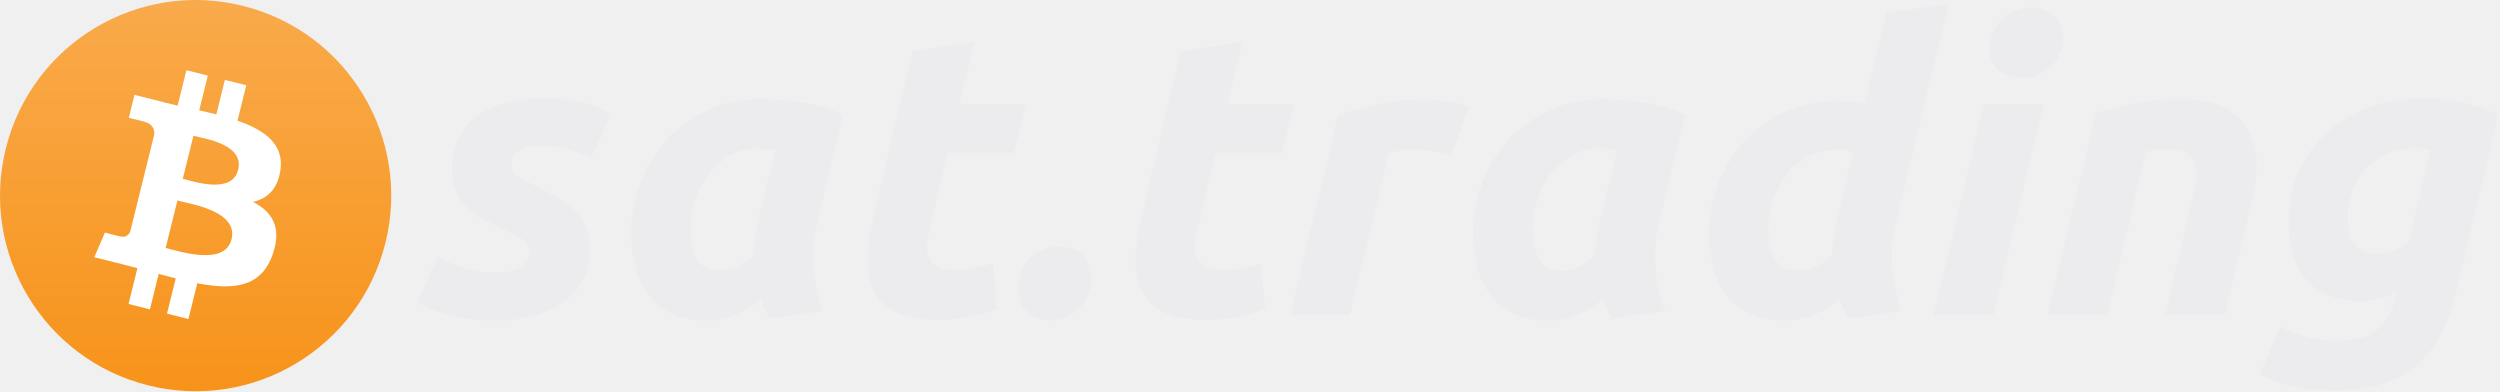
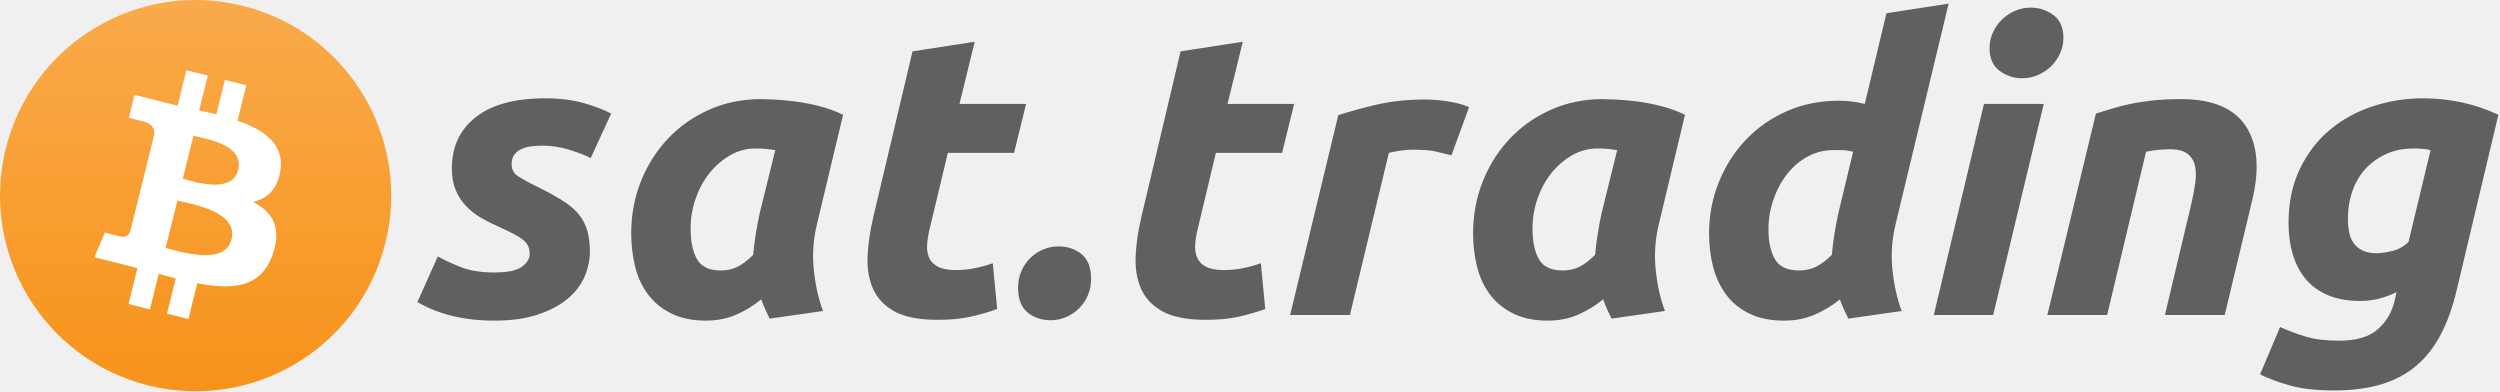
<svg xmlns="http://www.w3.org/2000/svg" width="1246px" height="195px" viewBox="0 0 1246 195" version="1.1">
  <defs>
    <linearGradient x1="0%" y1="0%" x2="0%" y2="100%" id="linearGradient-1">
      <stop stop-color="#F9AA4B" offset="0%" />
      <stop stop-color="#F7931A" offset="100%" />
    </linearGradient>
  </defs>
  <g id="Page-1" stroke="none" stroke-width="1" fill="none" fill-rule="evenodd">
-     <g id="v3.1" transform="translate(-103, -592)" fill-rule="nonzero">
-       <g id="Group" transform="translate(103, 592)">
-         <path d="M246.4,159.8 C254.8,159.8 262,158.8 268,156.8 C274,154.8 278.933,152.2 282.8,149 C286.667,145.8 289.5,142.133 291.3,138 C293.1,133.867 294,129.667 294,125.4 C294,121.267 293.533,117.667 292.6,114.6 C291.667,111.533 290.167,108.8 288.1,106.4 C286.033,104 283.267,101.733 279.8,99.6 C276.333,97.467 272,95.133 266.8,92.6 C263.067,90.733 260.167,89.133 258.1,87.8 C256.033,86.467 255,84.467 255,81.8 C255,79.8 255.467,78.2 256.4,77 C257.333,75.8 258.567,74.867 260.1,74.2 C261.633,73.533 263.3,73.1 265.1,72.9 C266.9,72.7 268.733,72.6 270.6,72.6 C274.867,72.6 279.2,73.267 283.6,74.6 C288,75.933 291.6,77.333 294.4,78.8 L294.4,78.8 L304.6,56.6 C301.133,54.733 296.6,53 291,51.4 C285.4,49.8 279,49 271.8,49 C256.6,49 245.033,52.133 237.1,58.4 C229.167,64.667 225.2,73.2 225.2,84 C225.2,88.133 225.833,91.7 227.1,94.7 C228.367,97.7 230.1,100.367 232.3,102.7 C234.5,105.033 237.067,107.033 240,108.7 C242.933,110.367 246.067,111.933 249.4,113.4 C252.333,114.733 254.733,115.9 256.6,116.9 C258.467,117.9 259.933,118.867 261,119.8 C262.067,120.733 262.833,121.733 263.3,122.8 C263.767,123.867 264,125.133 264,126.6 C264,128.867 262.733,130.967 260.2,132.9 C257.667,134.833 253,135.8 246.2,135.8 C239.4,135.8 233.6,134.8 228.8,132.8 C224,130.8 220.467,129.133 218.2,127.8 L218.2,127.8 L208,150.6 C209.2,151.267 210.9,152.133 213.1,153.2 C215.3,154.267 218,155.3 221.2,156.3 C224.4,157.3 228.1,158.133 232.3,158.8 C236.5,159.467 241.2,159.8 246.4,159.8 Z M351.8,159.8 C357.4,159.8 362.467,158.8 367,156.8 C371.533,154.8 375.667,152.267 379.4,149.2 C380.067,151.067 380.733,152.733 381.4,154.2 C382.067,155.667 382.8,157.2 383.6,158.8 L383.6,158.8 L410.2,155 C407.933,149 406.4,142.167 405.6,134.5 C404.8,126.833 405.333,119.2 407.2,111.6 L407.2,111.6 L420.2,57.2 C416.333,55.333 412.267,53.867 408,52.8 C403.733,51.733 399.667,50.967 395.8,50.5 C391.933,50.033 388.5,49.733 385.5,49.6 C382.5,49.467 380.4,49.4 379.2,49.4 C370,49.4 361.467,51.133 353.6,54.6 C345.733,58.067 338.9,62.833 333.1,68.9 C327.3,74.967 322.767,82.067 319.5,90.2 C316.233,98.333 314.6,107 314.6,116.2 C314.6,122.2 315.267,127.833 316.6,133.1 C317.933,138.367 320.1,142.967 323.1,146.9 C326.1,150.833 329.967,153.967 334.7,156.3 C339.433,158.633 345.133,159.8 351.8,159.8 Z M359.2,134.8 C353.467,134.8 349.533,132.933 347.4,129.2 C345.267,125.467 344.2,120.4 344.2,114 C344.2,108.8 345.033,103.8 346.7,99 C348.367,94.2 350.667,89.967 353.6,86.3 C356.533,82.633 359.967,79.667 363.9,77.4 C367.833,75.133 372.067,74 376.6,74 C378.6,74 380.3,74.067 381.7,74.2 C383.1,74.333 384.667,74.533 386.4,74.8 L386.4,74.8 L378.6,106.4 C377.933,109.467 377.3,112.833 376.7,116.5 C376.1,120.167 375.667,123.667 375.4,127 C372.6,129.8 369.967,131.8 367.5,133 C365.033,134.2 362.267,134.8 359.2,134.8 Z M467.4,159.4 C473.8,159.4 479.333,158.867 484,157.8 C488.667,156.733 493,155.467 497,154 L497,154 L494.8,131.2 C491.733,132.267 488.7,133.1 485.7,133.7 C482.7,134.3 479.6,134.6 476.4,134.6 C472.667,134.6 469.733,134.067 467.6,133 C465.467,131.933 463.967,130.433 463.1,128.5 C462.233,126.567 461.9,124.267 462.1,121.6 C462.3,118.933 462.8,116.067 463.6,113 L463.6,113 L472.4,76.2 L505.4,76.2 L511.4,51.8 L478.2,51.8 L485.8,20.8 L454.8,25.6 L435.2,108.4 C433.6,115.2 432.667,121.667 432.4,127.8 C432.133,133.933 433.067,139.367 435.2,144.1 C437.333,148.833 440.933,152.567 446,155.3 C451.067,158.033 458.2,159.4 467.4,159.4 Z M523.8,159.6 C526.333,159.6 528.8,159.1 531.2,158.1 C533.6,157.1 535.733,155.7 537.6,153.9 C539.467,152.1 540.967,149.933 542.1,147.4 C543.233,144.867 543.8,142.067 543.8,139 C543.8,133.4 542.233,129.3 539.1,126.7 C535.967,124.1 532.067,122.8 527.4,122.8 C524.867,122.8 522.4,123.3 520,124.3 C517.6,125.3 515.467,126.7 513.6,128.5 C511.733,130.3 510.233,132.467 509.1,135 C507.967,137.533 507.4,140.333 507.4,143.4 C507.4,149 508.967,153.1 512.1,155.7 C515.233,158.3 519.133,159.6 523.8,159.6 Z M601,159.4 C607.4,159.4 612.933,158.867 617.6,157.8 C622.267,156.733 626.6,155.467 630.6,154 L630.6,154 L628.4,131.2 C625.333,132.267 622.3,133.1 619.3,133.7 C616.3,134.3 613.2,134.6 610,134.6 C606.267,134.6 603.333,134.067 601.2,133 C599.067,131.933 597.567,130.433 596.7,128.5 C595.833,126.567 595.5,124.267 595.7,121.6 C595.9,118.933 596.4,116.067 597.2,113 L597.2,113 L606,76.2 L639,76.2 L645,51.8 L611.8,51.8 L619.4,20.8 L588.4,25.6 L568.8,108.4 C567.2,115.2 566.267,121.667 566,127.8 C565.733,133.933 566.667,139.367 568.8,144.1 C570.933,148.833 574.533,152.567 579.6,155.3 C584.667,158.033 591.8,159.4 601,159.4 Z M672.8,157 L692.2,76.2 C693.667,75.8 695.533,75.433 697.8,75.1 C700.067,74.767 702.133,74.6 704,74.6 C709.067,74.6 712.9,74.9 715.5,75.5 C718.1,76.1 720.733,76.733 723.4,77.4 L723.4,77.4 L732.2,53.4 C729.133,52.067 725.567,51.1 721.5,50.5 C717.433,49.9 713.733,49.6 710.4,49.6 C701.467,49.6 693.433,50.433 686.3,52.1 C679.167,53.767 672.733,55.533 667,57.4 L667,57.4 L643,157 L672.8,157 Z M771.4,159.8 C777,159.8 782.067,158.8 786.6,156.8 C791.133,154.8 795.267,152.267 799,149.2 C799.667,151.067 800.333,152.733 801,154.2 C801.667,155.667 802.4,157.2 803.2,158.8 L803.2,158.8 L829.8,155 C827.533,149 826,142.167 825.2,134.5 C824.4,126.833 824.933,119.2 826.8,111.6 L826.8,111.6 L839.8,57.2 C835.933,55.333 831.867,53.867 827.6,52.8 C823.333,51.733 819.267,50.967 815.4,50.5 C811.533,50.033 808.1,49.733 805.1,49.6 C802.1,49.467 800,49.4 798.8,49.4 C789.6,49.4 781.067,51.133 773.2,54.6 C765.333,58.067 758.5,62.833 752.7,68.9 C746.9,74.967 742.367,82.067 739.1,90.2 C735.833,98.333 734.2,107 734.2,116.2 C734.2,122.2 734.867,127.833 736.2,133.1 C737.533,138.367 739.7,142.967 742.7,146.9 C745.7,150.833 749.567,153.967 754.3,156.3 C759.033,158.633 764.733,159.8 771.4,159.8 Z M778.8,134.8 C773.067,134.8 769.133,132.933 767,129.2 C764.867,125.467 763.8,120.4 763.8,114 C763.8,108.8 764.633,103.8 766.3,99 C767.967,94.2 770.267,89.967 773.2,86.3 C776.133,82.633 779.567,79.667 783.5,77.4 C787.433,75.133 791.667,74 796.2,74 C798.2,74 799.9,74.067 801.3,74.2 C802.7,74.333 804.267,74.533 806,74.8 L806,74.8 L798.2,106.4 C797.533,109.467 796.9,112.833 796.3,116.5 C795.7,120.167 795.267,123.667 795,127 C792.2,129.8 789.567,131.8 787.1,133 C784.633,134.2 781.867,134.8 778.8,134.8 Z M889.2,159.8 C894.8,159.8 899.9,158.8 904.5,156.8 C909.1,154.8 913.267,152.267 917,149.2 C917.667,151.067 918.333,152.733 919,154.2 C919.667,155.667 920.4,157.2 921.2,158.8 L921.2,158.8 L947.8,155 C945.533,149 944,142.167 943.2,134.5 C942.4,126.833 942.933,119.2 944.8,111.6 L944.8,111.6 L971.2,1.8 L940.2,6.6 L929.4,51.8 C927.267,51.267 925.167,50.867 923.1,50.6 C921.033,50.333 918.8,50.2 916.4,50.2 C907.067,50.2 898.467,51.933 890.6,55.4 C882.733,58.867 875.933,63.6 870.2,69.6 C864.467,75.6 859.967,82.633 856.7,90.7 C853.433,98.767 851.8,107.333 851.8,116.4 C851.8,122.4 852.5,128.033 853.9,133.3 C855.3,138.567 857.5,143.167 860.5,147.1 C863.5,151.033 867.367,154.133 872.1,156.4 C876.833,158.667 882.533,159.8 889.2,159.8 Z M896.6,134.8 C890.867,134.8 886.9,132.967 884.7,129.3 C882.5,125.633 881.4,120.6 881.4,114.2 C881.4,109.267 882.2,104.433 883.8,99.7 C885.4,94.967 887.633,90.733 890.5,87 C893.367,83.267 896.8,80.3 900.8,78.1 C904.8,75.9 909.133,74.8 913.8,74.8 L913.8,74.8 L917.4,74.8 C918.333,74.8 919.1,74.833 919.7,74.9 C920.3,74.967 920.9,75.067 921.5,75.2 C922.1,75.333 922.8,75.467 923.6,75.6 L923.6,75.6 L916.2,106.4 C915.533,109.467 914.9,112.833 914.3,116.5 C913.7,120.167 913.267,123.667 913,127 C910.2,129.8 907.533,131.8 905,133 C902.467,134.2 899.667,134.8 896.6,134.8 Z M1007.8,39 C1010.6,39 1013.233,38.467 1015.7,37.4 C1018.167,36.333 1020.333,34.9 1022.2,33.1 C1024.067,31.3 1025.567,29.167 1026.7,26.7 C1027.833,24.233 1028.4,21.6 1028.4,18.8 C1028.4,13.733 1026.733,9.967 1023.4,7.5 C1020.067,5.033 1016.333,3.8 1012.2,3.8 C1009.4,3.8 1006.767,4.333 1004.3,5.4 C1001.833,6.467 999.667,7.9 997.8,9.7 C995.933,11.5 994.433,13.633 993.3,16.1 C992.167,18.567 991.6,21.2 991.6,24 C991.6,29.067 993.267,32.833 996.6,35.3 C999.933,37.767 1003.667,39 1007.8,39 Z M993.4,157 L1018.6,51.8 L988.8,51.8 L963.8,157 L993.4,157 Z M1050.2,157 L1069.6,75.6 C1073.6,74.8 1077.533,74.4 1081.4,74.4 C1085.4,74.4 1088.367,75.167 1090.3,76.7 C1092.233,78.233 1093.467,80.233 1094,82.7 C1094.533,85.167 1094.567,88.033 1094.1,91.3 C1093.633,94.567 1093,97.933 1092.2,101.4 L1092.2,101.4 L1079,157 L1108.8,157 L1122.4,100.2 C1126.267,84.467 1125.267,72.067 1119.4,63 C1113.533,53.933 1102.733,49.4 1087,49.4 C1081.667,49.4 1076.9,49.633 1072.7,50.1 C1068.5,50.567 1064.7,51.167 1061.3,51.9 C1057.9,52.633 1054.833,53.433 1052.1,54.3 C1049.367,55.167 1046.867,55.933 1044.6,56.6 L1044.6,56.6 L1020.4,157 L1050.2,157 Z M1163.2,194.6 C1172.267,194.6 1180.2,193.567 1187,191.5 C1193.8,189.433 1199.633,186.3 1204.5,182.1 C1209.367,177.9 1213.433,172.633 1216.7,166.3 C1219.967,159.967 1222.6,152.467 1224.6,143.8 L1224.6,143.8 L1245.2,57.2 C1239.2,54.4 1233.067,52.333 1226.8,51 C1220.533,49.667 1214.2,49 1207.8,49 C1199,49 1190.567,50.333 1182.5,53 C1174.433,55.667 1167.3,59.6 1161.1,64.8 C1154.9,70 1149.933,76.5 1146.2,84.3 C1142.467,92.1 1140.6,101.067 1140.6,111.2 C1140.6,116.8 1141.3,121.967 1142.7,126.7 C1144.1,131.433 1146.233,135.533 1149.1,139 C1151.967,142.467 1155.667,145.167 1160.2,147.1 C1164.733,149.033 1170.133,150 1176.4,150 C1179.733,150 1182.9,149.6 1185.9,148.8 C1188.9,148 1191.733,146.933 1194.4,145.6 L1194.4,145.6 L1193.6,149.4 C1192.267,155.4 1189.433,160.3 1185.1,164.1 C1180.767,167.9 1174.333,169.8 1165.8,169.8 C1159.267,169.8 1153.767,169.133 1149.3,167.8 C1144.833,166.467 1140.533,164.867 1136.4,163 L1136.4,163 L1126.4,186.6 C1131.067,188.867 1136.267,190.767 1142,192.3 C1147.733,193.833 1154.8,194.6 1163.2,194.6 Z M1184.4,126.2 C1181.6,126.2 1179.267,125.733 1177.4,124.8 C1175.533,123.867 1174.067,122.633 1173,121.1 C1171.933,119.567 1171.2,117.767 1170.8,115.7 C1170.4,113.633 1170.2,111.4 1170.2,109 C1170.2,104.067 1170.967,99.433 1172.5,95.1 C1174.033,90.767 1176.233,87.067 1179.1,84 C1181.967,80.933 1185.4,78.5 1189.4,76.7 C1193.4,74.9 1197.933,74 1203,74 C1206.333,74 1209.133,74.267 1211.4,74.8 L1211.4,74.8 L1200.4,120.6 C1197.867,123 1195.033,124.533 1191.9,125.2 C1188.767,125.867 1186.267,126.2 1184.4,126.2 Z" id="sat.trading" fill="#ECECEE" />
+     <g id="v3.1" transform="translate(-103, -137)" fill-rule="nonzero">
+       <g id="Group-2" transform="translate(103, 137)">
+         <path d="M246.4,159.8 C254.8,159.8 262,158.8 268,156.8 C274,154.8 278.933,152.2 282.8,149 C286.667,145.8 289.5,142.133 291.3,138 C293.1,133.867 294,129.667 294,125.4 C294,121.267 293.533,117.667 292.6,114.6 C291.667,111.533 290.167,108.8 288.1,106.4 C286.033,104 283.267,101.733 279.8,99.6 C276.333,97.467 272,95.133 266.8,92.6 C263.067,90.733 260.167,89.133 258.1,87.8 C256.033,86.467 255,84.467 255,81.8 C255,79.8 255.467,78.2 256.4,77 C257.333,75.8 258.567,74.867 260.1,74.2 C261.633,73.533 263.3,73.1 265.1,72.9 C266.9,72.7 268.733,72.6 270.6,72.6 C274.867,72.6 279.2,73.267 283.6,74.6 C288,75.933 291.6,77.333 294.4,78.8 L294.4,78.8 L304.6,56.6 C301.133,54.733 296.6,53 291,51.4 C285.4,49.8 279,49 271.8,49 C256.6,49 245.033,52.133 237.1,58.4 C229.167,64.667 225.2,73.2 225.2,84 C225.2,88.133 225.833,91.7 227.1,94.7 C228.367,97.7 230.1,100.367 232.3,102.7 C234.5,105.033 237.067,107.033 240,108.7 C242.933,110.367 246.067,111.933 249.4,113.4 C252.333,114.733 254.733,115.9 256.6,116.9 C258.467,117.9 259.933,118.867 261,119.8 C262.067,120.733 262.833,121.733 263.3,122.8 C263.767,123.867 264,125.133 264,126.6 C264,128.867 262.733,130.967 260.2,132.9 C257.667,134.833 253,135.8 246.2,135.8 C239.4,135.8 233.6,134.8 228.8,132.8 C224,130.8 220.467,129.133 218.2,127.8 L218.2,127.8 L208,150.6 C209.2,151.267 210.9,152.133 213.1,153.2 C215.3,154.267 218,155.3 221.2,156.3 C224.4,157.3 228.1,158.133 232.3,158.8 C236.5,159.467 241.2,159.8 246.4,159.8 Z M351.8,159.8 C357.4,159.8 362.467,158.8 367,156.8 C371.533,154.8 375.667,152.267 379.4,149.2 C380.067,151.067 380.733,152.733 381.4,154.2 C382.067,155.667 382.8,157.2 383.6,158.8 L383.6,158.8 L410.2,155 C407.933,149 406.4,142.167 405.6,134.5 C404.8,126.833 405.333,119.2 407.2,111.6 L407.2,111.6 L420.2,57.2 C416.333,55.333 412.267,53.867 408,52.8 C403.733,51.733 399.667,50.967 395.8,50.5 C391.933,50.033 388.5,49.733 385.5,49.6 C382.5,49.467 380.4,49.4 379.2,49.4 C370,49.4 361.467,51.133 353.6,54.6 C345.733,58.067 338.9,62.833 333.1,68.9 C327.3,74.967 322.767,82.067 319.5,90.2 C316.233,98.333 314.6,107 314.6,116.2 C314.6,122.2 315.267,127.833 316.6,133.1 C317.933,138.367 320.1,142.967 323.1,146.9 C326.1,150.833 329.967,153.967 334.7,156.3 C339.433,158.633 345.133,159.8 351.8,159.8 Z M359.2,134.8 C353.467,134.8 349.533,132.933 347.4,129.2 C345.267,125.467 344.2,120.4 344.2,114 C344.2,108.8 345.033,103.8 346.7,99 C348.367,94.2 350.667,89.967 353.6,86.3 C356.533,82.633 359.967,79.667 363.9,77.4 C367.833,75.133 372.067,74 376.6,74 C378.6,74 380.3,74.067 381.7,74.2 C383.1,74.333 384.667,74.533 386.4,74.8 L386.4,74.8 L378.6,106.4 C377.933,109.467 377.3,112.833 376.7,116.5 C376.1,120.167 375.667,123.667 375.4,127 C372.6,129.8 369.967,131.8 367.5,133 C365.033,134.2 362.267,134.8 359.2,134.8 Z M467.4,159.4 C473.8,159.4 479.333,158.867 484,157.8 C488.667,156.733 493,155.467 497,154 L497,154 L494.8,131.2 C491.733,132.267 488.7,133.1 485.7,133.7 C482.7,134.3 479.6,134.6 476.4,134.6 C472.667,134.6 469.733,134.067 467.6,133 C465.467,131.933 463.967,130.433 463.1,128.5 C462.233,126.567 461.9,124.267 462.1,121.6 C462.3,118.933 462.8,116.067 463.6,113 L463.6,113 L472.4,76.2 L505.4,76.2 L511.4,51.8 L478.2,51.8 L485.8,20.8 L454.8,25.6 L435.2,108.4 C433.6,115.2 432.667,121.667 432.4,127.8 C432.133,133.933 433.067,139.367 435.2,144.1 C437.333,148.833 440.933,152.567 446,155.3 C451.067,158.033 458.2,159.4 467.4,159.4 Z M523.8,159.6 C526.333,159.6 528.8,159.1 531.2,158.1 C533.6,157.1 535.733,155.7 537.6,153.9 C539.467,152.1 540.967,149.933 542.1,147.4 C543.233,144.867 543.8,142.067 543.8,139 C543.8,133.4 542.233,129.3 539.1,126.7 C535.967,124.1 532.067,122.8 527.4,122.8 C524.867,122.8 522.4,123.3 520,124.3 C517.6,125.3 515.467,126.7 513.6,128.5 C511.733,130.3 510.233,132.467 509.1,135 C507.967,137.533 507.4,140.333 507.4,143.4 C507.4,149 508.967,153.1 512.1,155.7 C515.233,158.3 519.133,159.6 523.8,159.6 Z M601,159.4 C607.4,159.4 612.933,158.867 617.6,157.8 C622.267,156.733 626.6,155.467 630.6,154 L630.6,154 L628.4,131.2 C625.333,132.267 622.3,133.1 619.3,133.7 C616.3,134.3 613.2,134.6 610,134.6 C606.267,134.6 603.333,134.067 601.2,133 C599.067,131.933 597.567,130.433 596.7,128.5 C595.833,126.567 595.5,124.267 595.7,121.6 C595.9,118.933 596.4,116.067 597.2,113 L597.2,113 L606,76.2 L639,76.2 L645,51.8 L611.8,51.8 L619.4,20.8 L588.4,25.6 L568.8,108.4 C567.2,115.2 566.267,121.667 566,127.8 C565.733,133.933 566.667,139.367 568.8,144.1 C570.933,148.833 574.533,152.567 579.6,155.3 C584.667,158.033 591.8,159.4 601,159.4 Z M672.8,157 L692.2,76.2 C693.667,75.8 695.533,75.433 697.8,75.1 C700.067,74.767 702.133,74.6 704,74.6 C709.067,74.6 712.9,74.9 715.5,75.5 C718.1,76.1 720.733,76.733 723.4,77.4 L723.4,77.4 L732.2,53.4 C729.133,52.067 725.567,51.1 721.5,50.5 C717.433,49.9 713.733,49.6 710.4,49.6 C701.467,49.6 693.433,50.433 686.3,52.1 C679.167,53.767 672.733,55.533 667,57.4 L667,57.4 L643,157 L672.8,157 Z M771.4,159.8 C777,159.8 782.067,158.8 786.6,156.8 C791.133,154.8 795.267,152.267 799,149.2 C799.667,151.067 800.333,152.733 801,154.2 C801.667,155.667 802.4,157.2 803.2,158.8 L803.2,158.8 L829.8,155 C827.533,149 826,142.167 825.2,134.5 C824.4,126.833 824.933,119.2 826.8,111.6 L826.8,111.6 L839.8,57.2 C835.933,55.333 831.867,53.867 827.6,52.8 C823.333,51.733 819.267,50.967 815.4,50.5 C811.533,50.033 808.1,49.733 805.1,49.6 C802.1,49.467 800,49.4 798.8,49.4 C789.6,49.4 781.067,51.133 773.2,54.6 C765.333,58.067 758.5,62.833 752.7,68.9 C746.9,74.967 742.367,82.067 739.1,90.2 C735.833,98.333 734.2,107 734.2,116.2 C734.2,122.2 734.867,127.833 736.2,133.1 C737.533,138.367 739.7,142.967 742.7,146.9 C745.7,150.833 749.567,153.967 754.3,156.3 C759.033,158.633 764.733,159.8 771.4,159.8 Z M778.8,134.8 C773.067,134.8 769.133,132.933 767,129.2 C764.867,125.467 763.8,120.4 763.8,114 C763.8,108.8 764.633,103.8 766.3,99 C767.967,94.2 770.267,89.967 773.2,86.3 C776.133,82.633 779.567,79.667 783.5,77.4 C787.433,75.133 791.667,74 796.2,74 C798.2,74 799.9,74.067 801.3,74.2 C802.7,74.333 804.267,74.533 806,74.8 L806,74.8 L798.2,106.4 C797.533,109.467 796.9,112.833 796.3,116.5 C795.7,120.167 795.267,123.667 795,127 C792.2,129.8 789.567,131.8 787.1,133 C784.633,134.2 781.867,134.8 778.8,134.8 Z M889.2,159.8 C894.8,159.8 899.9,158.8 904.5,156.8 C909.1,154.8 913.267,152.267 917,149.2 C917.667,151.067 918.333,152.733 919,154.2 C919.667,155.667 920.4,157.2 921.2,158.8 L921.2,158.8 L947.8,155 C945.533,149 944,142.167 943.2,134.5 C942.4,126.833 942.933,119.2 944.8,111.6 L944.8,111.6 L971.2,1.8 L940.2,6.6 L929.4,51.8 C927.267,51.267 925.167,50.867 923.1,50.6 C921.033,50.333 918.8,50.2 916.4,50.2 C907.067,50.2 898.467,51.933 890.6,55.4 C882.733,58.867 875.933,63.6 870.2,69.6 C864.467,75.6 859.967,82.633 856.7,90.7 C853.433,98.767 851.8,107.333 851.8,116.4 C851.8,122.4 852.5,128.033 853.9,133.3 C855.3,138.567 857.5,143.167 860.5,147.1 C863.5,151.033 867.367,154.133 872.1,156.4 C876.833,158.667 882.533,159.8 889.2,159.8 Z M896.6,134.8 C890.867,134.8 886.9,132.967 884.7,129.3 C882.5,125.633 881.4,120.6 881.4,114.2 C881.4,109.267 882.2,104.433 883.8,99.7 C885.4,94.967 887.633,90.733 890.5,87 C893.367,83.267 896.8,80.3 900.8,78.1 C904.8,75.9 909.133,74.8 913.8,74.8 L913.8,74.8 L917.4,74.8 C918.333,74.8 919.1,74.833 919.7,74.9 C920.3,74.967 920.9,75.067 921.5,75.2 C922.1,75.333 922.8,75.467 923.6,75.6 L923.6,75.6 L916.2,106.4 C915.533,109.467 914.9,112.833 914.3,116.5 C913.7,120.167 913.267,123.667 913,127 C910.2,129.8 907.533,131.8 905,133 C902.467,134.2 899.667,134.8 896.6,134.8 Z M1007.8,39 C1010.6,39 1013.233,38.467 1015.7,37.4 C1018.167,36.333 1020.333,34.9 1022.2,33.1 C1024.067,31.3 1025.567,29.167 1026.7,26.7 C1027.833,24.233 1028.4,21.6 1028.4,18.8 C1028.4,13.733 1026.733,9.967 1023.4,7.5 C1020.067,5.033 1016.333,3.8 1012.2,3.8 C1009.4,3.8 1006.767,4.333 1004.3,5.4 C1001.833,6.467 999.667,7.9 997.8,9.7 C995.933,11.5 994.433,13.633 993.3,16.1 C992.167,18.567 991.6,21.2 991.6,24 C991.6,29.067 993.267,32.833 996.6,35.3 C999.933,37.767 1003.667,39 1007.8,39 Z M993.4,157 L1018.6,51.8 L988.8,51.8 L963.8,157 L993.4,157 Z M1050.2,157 L1069.6,75.6 C1073.6,74.8 1077.533,74.4 1081.4,74.4 C1085.4,74.4 1088.367,75.167 1090.3,76.7 C1092.233,78.233 1093.467,80.233 1094,82.7 C1094.533,85.167 1094.567,88.033 1094.1,91.3 C1093.633,94.567 1093,97.933 1092.2,101.4 L1092.2,101.4 L1079,157 L1108.8,157 L1122.4,100.2 C1126.267,84.467 1125.267,72.067 1119.4,63 C1113.533,53.933 1102.733,49.4 1087,49.4 C1081.667,49.4 1076.9,49.633 1072.7,50.1 C1068.5,50.567 1064.7,51.167 1061.3,51.9 C1057.9,52.633 1054.833,53.433 1052.1,54.3 C1049.367,55.167 1046.867,55.933 1044.6,56.6 L1044.6,56.6 L1020.4,157 L1050.2,157 Z M1163.2,194.6 C1172.267,194.6 1180.2,193.567 1187,191.5 C1193.8,189.433 1199.633,186.3 1204.5,182.1 C1209.367,177.9 1213.433,172.633 1216.7,166.3 C1219.967,159.967 1222.6,152.467 1224.6,143.8 L1224.6,143.8 L1245.2,57.2 C1239.2,54.4 1233.067,52.333 1226.8,51 C1220.533,49.667 1214.2,49 1207.8,49 C1199,49 1190.567,50.333 1182.5,53 C1174.433,55.667 1167.3,59.6 1161.1,64.8 C1154.9,70 1149.933,76.5 1146.2,84.3 C1142.467,92.1 1140.6,101.067 1140.6,111.2 C1140.6,116.8 1141.3,121.967 1142.7,126.7 C1144.1,131.433 1146.233,135.533 1149.1,139 C1151.967,142.467 1155.667,145.167 1160.2,147.1 C1164.733,149.033 1170.133,150 1176.4,150 C1179.733,150 1182.9,149.6 1185.9,148.8 C1188.9,148 1191.733,146.933 1194.4,145.6 L1194.4,145.6 L1193.6,149.4 C1192.267,155.4 1189.433,160.3 1185.1,164.1 C1180.767,167.9 1174.333,169.8 1165.8,169.8 C1159.267,169.8 1153.767,169.133 1149.3,167.8 C1144.833,166.467 1140.533,164.867 1136.4,163 L1136.4,163 L1126.4,186.6 C1131.067,188.867 1136.267,190.767 1142,192.3 C1147.733,193.833 1154.8,194.6 1163.2,194.6 Z M1184.4,126.2 C1181.6,126.2 1179.267,125.733 1177.4,124.8 C1175.533,123.867 1174.067,122.633 1173,121.1 C1171.933,119.567 1171.2,117.767 1170.8,115.7 C1170.4,113.633 1170.2,111.4 1170.2,109 C1170.2,104.067 1170.967,99.433 1172.5,95.1 C1174.033,90.767 1176.233,87.067 1179.1,84 C1181.967,80.933 1185.4,78.5 1189.4,76.7 C1193.4,74.9 1197.933,74 1203,74 C1206.333,74 1209.133,74.267 1211.4,74.8 L1211.4,74.8 L1200.4,120.6 C1197.867,123 1195.033,124.533 1191.9,125.2 C1188.767,125.867 1186.267,126.2 1184.4,126.2 Z" id="sat.trading" fill="#606060" />
        <g id="bitcoinLogo">
          <path d="M192.082,121.086 C179.058,173.318 126.149,205.106 73.905,192.081 C21.682,179.059 -10.109,126.153 2.921,73.924 C15.938,21.686 68.847,-10.105 121.076,2.918 C173.317,15.94 205.105,68.851 192.082,121.086 Z" id="coin" fill="url(#linearGradient-1)" />
          <path d="M139.757,84.85 C141.692,71.821 131.843,64.817 118.377,60.144 L122.745,42.494 L112.079,39.816 L107.826,57.001 C105.022,56.298 102.143,55.634 99.281,54.976 L103.564,37.677 L92.905,35 L88.533,52.644 C86.212,52.111 83.934,51.585 81.722,51.031 L81.734,50.976 L67.025,47.277 L64.188,58.752 C64.188,58.752 72.102,60.578 71.934,60.692 C76.254,61.778 77.035,64.657 76.904,66.94 C64.935,115.291 76.904,66.94 64.935,115.291 C64.407,116.613 63.067,118.596 60.047,117.843 C60.154,117.999 52.295,115.894 52.295,115.894 L47,128.192 L60.88,131.677 C63.462,132.329 65.992,133.012 68.483,133.654 L64.07,151.506 L74.723,154.184 L79.095,136.521 C82.005,137.317 84.83,138.051 87.594,138.743 L83.238,156.323 L93.904,159 L98.318,141.182 C116.505,144.649 130.182,143.25 135.938,126.68 C140.577,113.339 135.708,105.643 126.138,100.625 C133.107,99.006 138.357,94.388 139.757,84.85 L139.757,84.85 Z M115.388,119.272 C112.091,132.614 89.791,125.401 82.561,123.593 L88.418,99.942 C95.648,101.76 118.832,105.358 115.388,119.272 Z M118.687,84.658 C115.679,96.793 97.118,90.628 91.097,89.116 L96.407,67.665 C102.428,69.177 121.819,71.998 118.687,84.658 L118.687,84.658 Z" id="symbol" fill="#FFFFFF" />
        </g>
      </g>
    </g>
  </g>
</svg>
